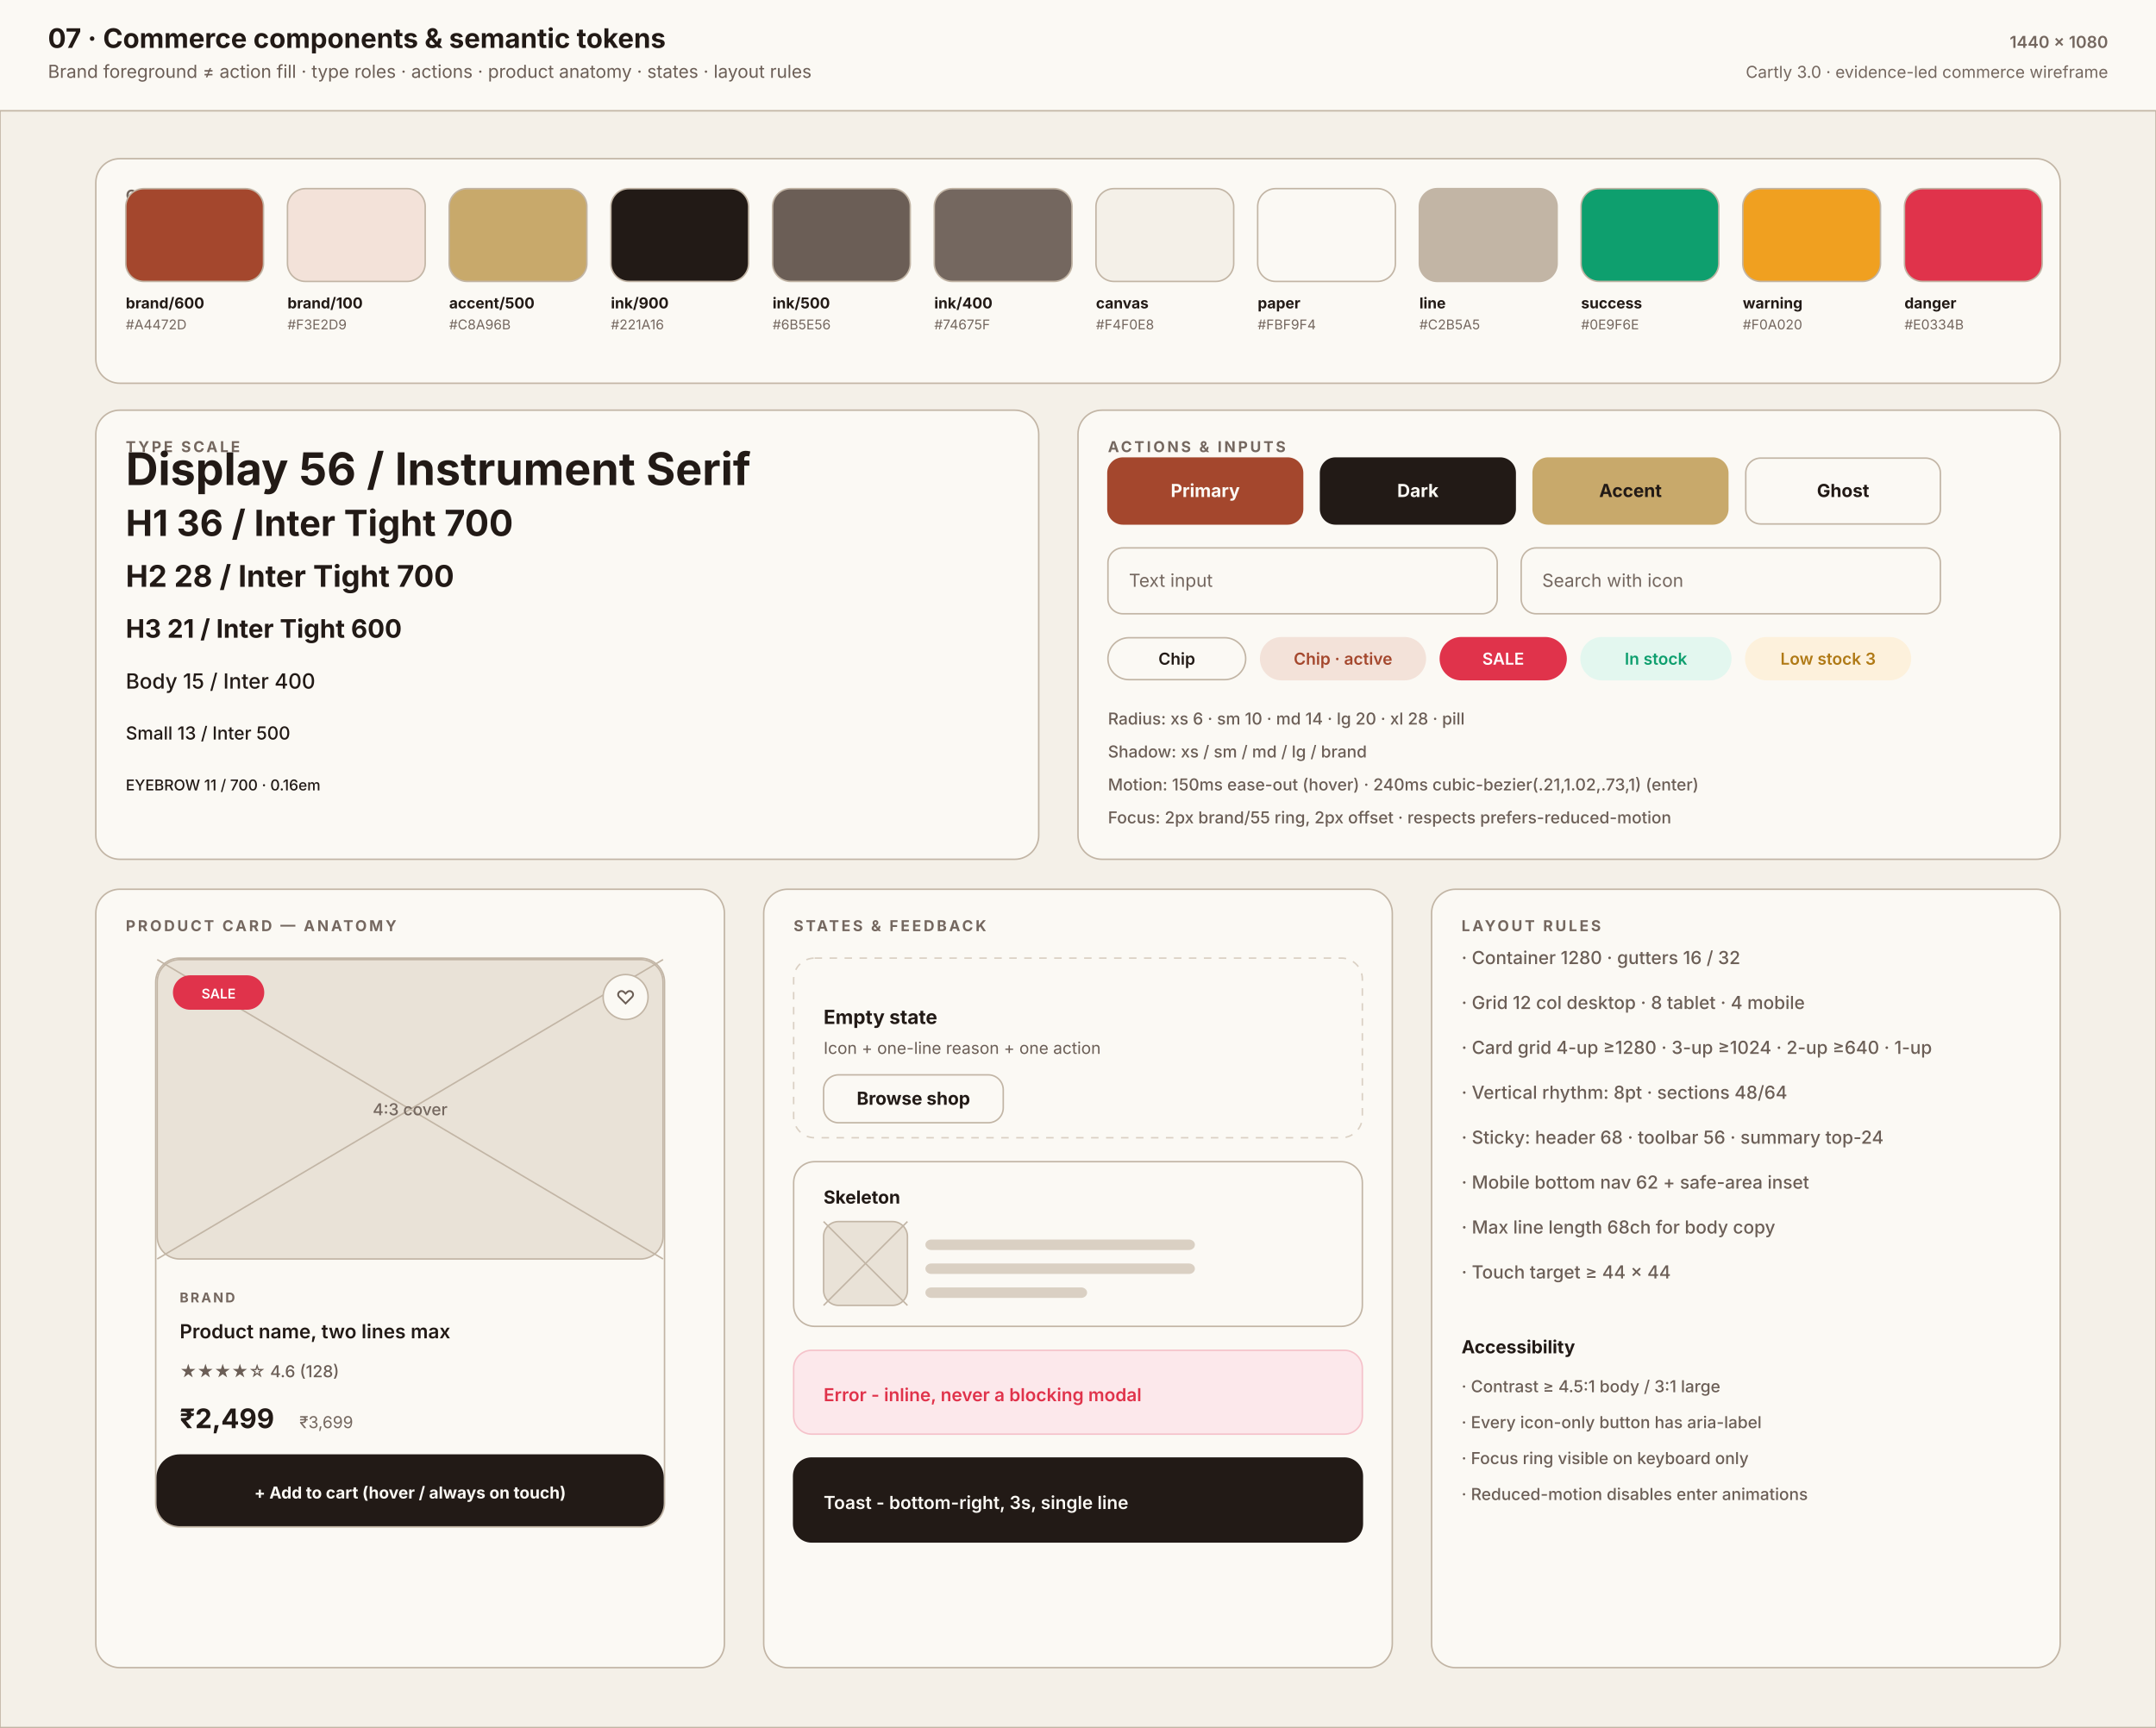
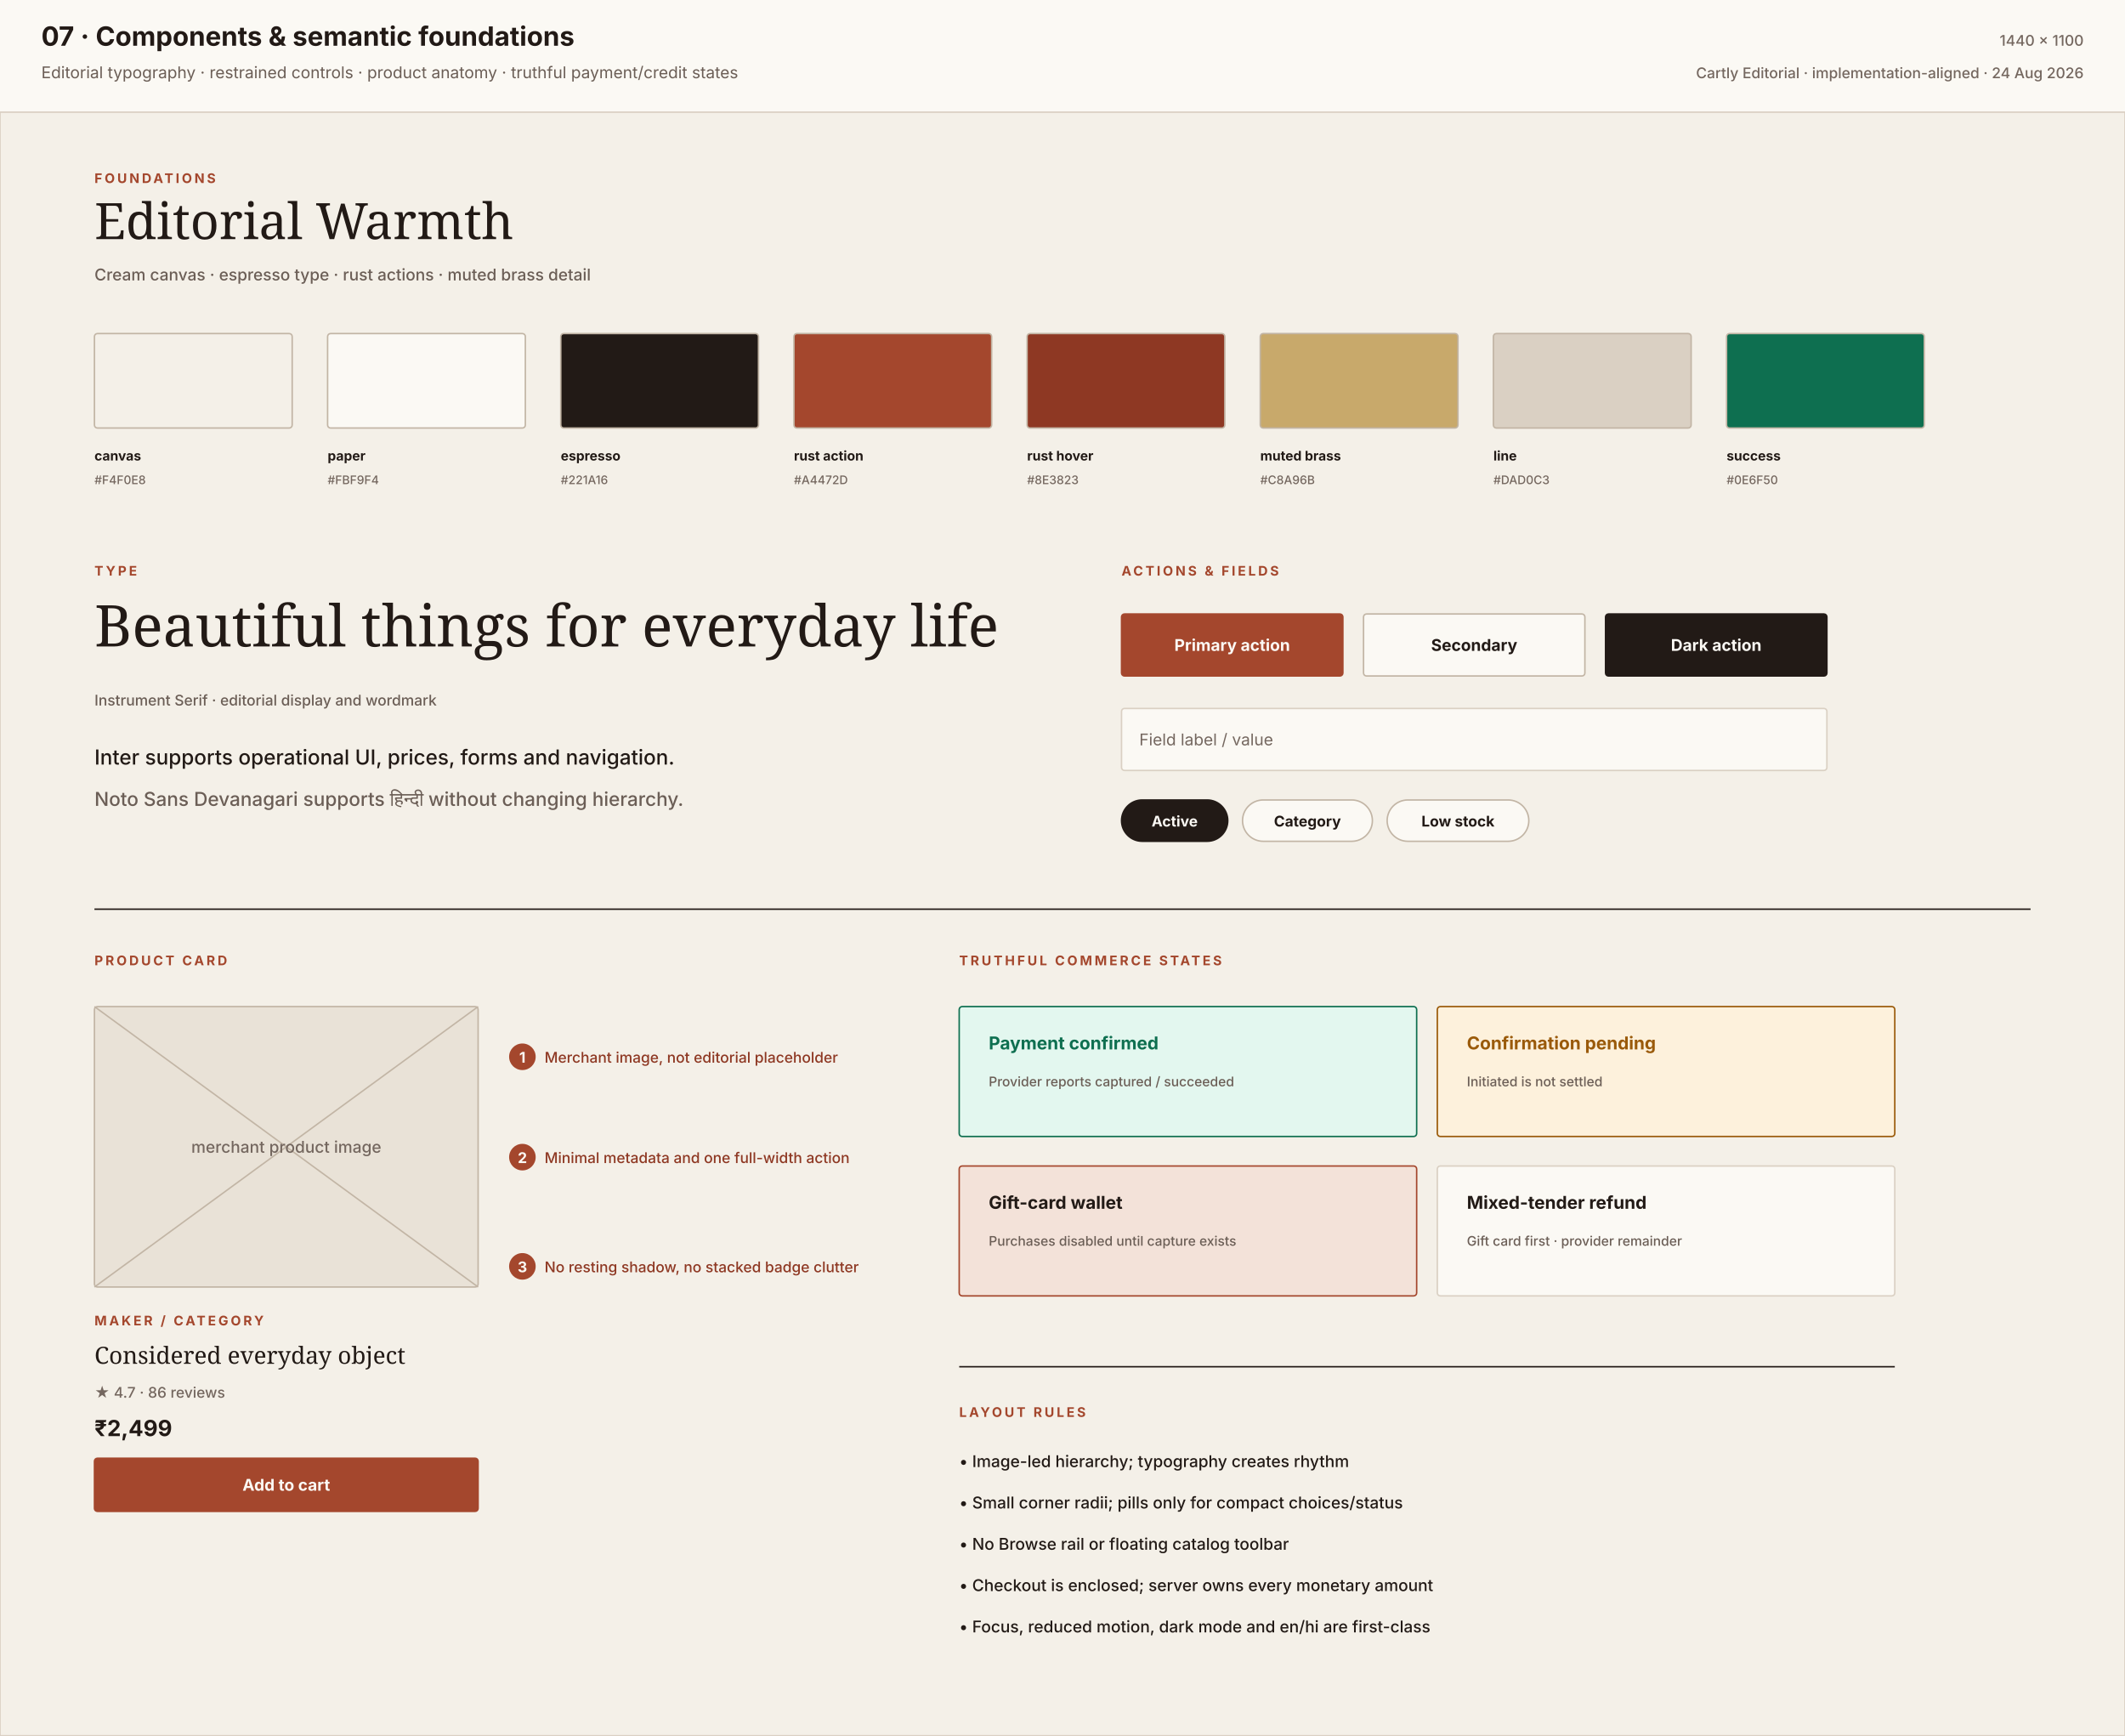
- <svg xmlns="http://www.w3.org/2000/svg" width="1440" height="1154" viewBox="0 0 1440 1154">
-   <rect width="1440" height="1154" fill="#FBF9F4" />
-   <g id="frame-label" data-name="frame-label">
-     <text x="32" y="32" font-family="Inter, 'Helvetica Neue', Arial, sans-serif" font-size="18" font-weight="700" fill="#221A16" text-anchor="start">07 · Commerce components &amp; semantic tokens</text>
-     <text x="32" y="52" font-family="Inter, 'Helvetica Neue', Arial, sans-serif" font-size="12" font-weight="400" fill="#6B5E56" text-anchor="start">Brand foreground ≠ action fill · type roles · actions · product anatomy · states · layout rules</text>
-     <text x="1408" y="32" font-family="Inter, 'Helvetica Neue', Arial, sans-serif" font-size="11" font-weight="600" fill="#74675F" text-anchor="end">1440 × 1080</text>
-     <text x="1408" y="52" font-family="Inter, 'Helvetica Neue', Arial, sans-serif" font-size="11" font-weight="400" fill="#74675F" text-anchor="end">Cartly 3.0 · evidence-led commerce wireframe</text>
-   </g>
-   <g transform="translate(0 74)">
-     <rect width="1440" height="1080" fill="#F4F0E8" stroke="#C2B5A5" />
-     <rect x="64" y="32" width="1312" height="150" rx="16" fill="#FBF9F4" stroke="#C2B5A5" stroke-width="1" />
-     <text x="84" y="60" font-family="Inter, 'Helvetica Neue', Arial, sans-serif" font-size="10" font-weight="700" fill="#74675F" text-anchor="start" letter-spacing="0.16em">COLOUR</text>
-     <rect x="84" y="52" width="92" height="62" rx="12" fill="#A4472D" stroke="#C2B5A5" stroke-width="1" />
-     <text x="84" y="132" font-family="Inter, 'Helvetica Neue', Arial, sans-serif" font-size="10" font-weight="700" fill="#221A16" text-anchor="start">brand/600</text>
-     <text x="84" y="146" font-family="Inter, 'Helvetica Neue', Arial, sans-serif" font-size="9" font-weight="400" fill="#74675F" text-anchor="start">#A4472D</text>
-     <rect x="192" y="52" width="92" height="62" rx="12" fill="#F3E2D9" stroke="#C2B5A5" stroke-width="1" />
-     <text x="192" y="132" font-family="Inter, 'Helvetica Neue', Arial, sans-serif" font-size="10" font-weight="700" fill="#221A16" text-anchor="start">brand/100</text>
-     <text x="192" y="146" font-family="Inter, 'Helvetica Neue', Arial, sans-serif" font-size="9" font-weight="400" fill="#74675F" text-anchor="start">#F3E2D9</text>
-     <rect x="300" y="52" width="92" height="62" rx="12" fill="#C8A96B" stroke="#C2B5A5" stroke-width="1" />
-     <text x="300" y="132" font-family="Inter, 'Helvetica Neue', Arial, sans-serif" font-size="10" font-weight="700" fill="#221A16" text-anchor="start">accent/500</text>
-     <text x="300" y="146" font-family="Inter, 'Helvetica Neue', Arial, sans-serif" font-size="9" font-weight="400" fill="#74675F" text-anchor="start">#C8A96B</text>
-     <rect x="408" y="52" width="92" height="62" rx="12" fill="#221A16" stroke="#C2B5A5" stroke-width="1" />
-     <text x="408" y="132" font-family="Inter, 'Helvetica Neue', Arial, sans-serif" font-size="10" font-weight="700" fill="#221A16" text-anchor="start">ink/900</text>
-     <text x="408" y="146" font-family="Inter, 'Helvetica Neue', Arial, sans-serif" font-size="9" font-weight="400" fill="#74675F" text-anchor="start">#221A16</text>
-     <rect x="516" y="52" width="92" height="62" rx="12" fill="#6B5E56" stroke="#C2B5A5" stroke-width="1" />
-     <text x="516" y="132" font-family="Inter, 'Helvetica Neue', Arial, sans-serif" font-size="10" font-weight="700" fill="#221A16" text-anchor="start">ink/500</text>
-     <text x="516" y="146" font-family="Inter, 'Helvetica Neue', Arial, sans-serif" font-size="9" font-weight="400" fill="#74675F" text-anchor="start">#6B5E56</text>
-     <rect x="624" y="52" width="92" height="62" rx="12" fill="#74675F" stroke="#C2B5A5" stroke-width="1" />
-     <text x="624" y="132" font-family="Inter, 'Helvetica Neue', Arial, sans-serif" font-size="10" font-weight="700" fill="#221A16" text-anchor="start">ink/400</text>
-     <text x="624" y="146" font-family="Inter, 'Helvetica Neue', Arial, sans-serif" font-size="9" font-weight="400" fill="#74675F" text-anchor="start">#74675F</text>
-     <rect x="732" y="52" width="92" height="62" rx="12" fill="#F4F0E8" stroke="#C2B5A5" stroke-width="1" />
-     <text x="732" y="132" font-family="Inter, 'Helvetica Neue', Arial, sans-serif" font-size="10" font-weight="700" fill="#221A16" text-anchor="start">canvas</text>
-     <text x="732" y="146" font-family="Inter, 'Helvetica Neue', Arial, sans-serif" font-size="9" font-weight="400" fill="#74675F" text-anchor="start">#F4F0E8</text>
-     <rect x="840" y="52" width="92" height="62" rx="12" fill="#FBF9F4" stroke="#C2B5A5" stroke-width="1" />
-     <text x="840" y="132" font-family="Inter, 'Helvetica Neue', Arial, sans-serif" font-size="10" font-weight="700" fill="#221A16" text-anchor="start">paper</text>
-     <text x="840" y="146" font-family="Inter, 'Helvetica Neue', Arial, sans-serif" font-size="9" font-weight="400" fill="#74675F" text-anchor="start">#FBF9F4</text>
-     <rect x="948" y="52" width="92" height="62" rx="12" fill="#C2B5A5" stroke="#C2B5A5" stroke-width="1" />
-     <text x="948" y="132" font-family="Inter, 'Helvetica Neue', Arial, sans-serif" font-size="10" font-weight="700" fill="#221A16" text-anchor="start">line</text>
-     <text x="948" y="146" font-family="Inter, 'Helvetica Neue', Arial, sans-serif" font-size="9" font-weight="400" fill="#74675F" text-anchor="start">#C2B5A5</text>
-     <rect x="1056" y="52" width="92" height="62" rx="12" fill="#0E9F6E" stroke="#C2B5A5" stroke-width="1" />
-     <text x="1056" y="132" font-family="Inter, 'Helvetica Neue', Arial, sans-serif" font-size="10" font-weight="700" fill="#221A16" text-anchor="start">success</text>
-     <text x="1056" y="146" font-family="Inter, 'Helvetica Neue', Arial, sans-serif" font-size="9" font-weight="400" fill="#74675F" text-anchor="start">#0E9F6E</text>
-     <rect x="1164" y="52" width="92" height="62" rx="12" fill="#F0A020" stroke="#C2B5A5" stroke-width="1" />
-     <text x="1164" y="132" font-family="Inter, 'Helvetica Neue', Arial, sans-serif" font-size="10" font-weight="700" fill="#221A16" text-anchor="start">warning</text>
-     <text x="1164" y="146" font-family="Inter, 'Helvetica Neue', Arial, sans-serif" font-size="9" font-weight="400" fill="#74675F" text-anchor="start">#F0A020</text>
-     <rect x="1272" y="52" width="92" height="62" rx="12" fill="#E0334B" stroke="#C2B5A5" stroke-width="1" />
-     <text x="1272" y="132" font-family="Inter, 'Helvetica Neue', Arial, sans-serif" font-size="10" font-weight="700" fill="#221A16" text-anchor="start">danger</text>
-     <text x="1272" y="146" font-family="Inter, 'Helvetica Neue', Arial, sans-serif" font-size="9" font-weight="400" fill="#74675F" text-anchor="start">#E0334B</text>
-     <rect x="64" y="200" width="629.76" height="300" rx="16" fill="#FBF9F4" stroke="#C2B5A5" stroke-width="1" />
-     <text x="84" y="228" font-family="Inter, 'Helvetica Neue', Arial, sans-serif" font-size="10" font-weight="700" fill="#74675F" text-anchor="start" letter-spacing="0.16em">TYPE SCALE</text>
-     <text x="84" y="250" font-family="Inter, 'Helvetica Neue', Arial, sans-serif" font-size="30" font-weight="700" fill="#221A16" text-anchor="start">Display 56 / Instrument Serif</text>
-     <text x="84" y="284" font-family="Inter, 'Helvetica Neue', Arial, sans-serif" font-size="24" font-weight="700" fill="#221A16" text-anchor="start">H1 36 / Inter Tight 700</text>
-     <text x="84" y="318" font-family="Inter, 'Helvetica Neue', Arial, sans-serif" font-size="20" font-weight="700" fill="#221A16" text-anchor="start">H2 28 / Inter Tight 700</text>
-     <text x="84" y="352" font-family="Inter, 'Helvetica Neue', Arial, sans-serif" font-size="17" font-weight="700" fill="#221A16" text-anchor="start">H3 21 / Inter Tight 600</text>
-     <text x="84" y="386" font-family="Inter, 'Helvetica Neue', Arial, sans-serif" font-size="14" font-weight="500" fill="#221A16" text-anchor="start">Body 15 / Inter 400</text>
-     <text x="84" y="420" font-family="Inter, 'Helvetica Neue', Arial, sans-serif" font-size="12" font-weight="500" fill="#221A16" text-anchor="start">Small 13 / Inter 500</text>
-     <text x="84" y="454" font-family="Inter, 'Helvetica Neue', Arial, sans-serif" font-size="10" font-weight="500" fill="#221A16" text-anchor="start">EYEBROW 11 / 700 · 0.16em</text>
-     <rect x="720" y="200" width="656" height="300" rx="16" fill="#FBF9F4" stroke="#C2B5A5" stroke-width="1" />
-     <text x="740" y="228" font-family="Inter, 'Helvetica Neue', Arial, sans-serif" font-size="10" font-weight="700" fill="#74675F" text-anchor="start" letter-spacing="0.16em">ACTIONS &amp; INPUTS</text>
-     <rect x="740" y="232" width="130" height="44" rx="10" fill="#A4472D" stroke="#A4472D" stroke-width="1" />
-     <text x="805" y="258" font-family="Inter, 'Helvetica Neue', Arial, sans-serif" font-size="12" font-weight="700" fill="#FBF9F4" text-anchor="middle">Primary</text>
-     <rect x="882" y="232" width="130" height="44" rx="10" fill="#221A16" stroke="#221A16" stroke-width="1" />
-     <text x="947" y="258" font-family="Inter, 'Helvetica Neue', Arial, sans-serif" font-size="12" font-weight="700" fill="#FBF9F4" text-anchor="middle">Dark</text>
-     <rect x="1024" y="232" width="130" height="44" rx="10" fill="#C8A96B" stroke="#C8A96B" stroke-width="1" />
-     <text x="1089" y="258" font-family="Inter, 'Helvetica Neue', Arial, sans-serif" font-size="12" font-weight="700" fill="#221A16" text-anchor="middle">Accent</text>
-     <rect x="1166" y="232" width="130" height="44" rx="10" fill="#FBF9F4" stroke="#C2B5A5" stroke-width="1" />
-     <text x="1231" y="258" font-family="Inter, 'Helvetica Neue', Arial, sans-serif" font-size="12" font-weight="700" fill="#221A16" text-anchor="middle">Ghost</text>
-     <rect x="740" y="292" width="260" height="44" rx="10" fill="#FBF9F4" stroke="#C2B5A5" stroke-width="1" />
-     <text x="754" y="318" font-family="Inter, 'Helvetica Neue', Arial, sans-serif" font-size="12" font-weight="400" fill="#74675F" text-anchor="start">Text input</text>
-     <rect x="1016" y="292" width="280" height="44" rx="10" fill="#FBF9F4" stroke="#C2B5A5" stroke-width="1" />
-     <text x="1030" y="318" font-family="Inter, 'Helvetica Neue', Arial, sans-serif" font-size="12" font-weight="400" fill="#74675F" text-anchor="start">Search with icon</text>
-     <rect x="740" y="352" width="92" height="28" rx="14" fill="#FBF9F4" stroke="#C2B5A5" stroke-width="1" />
-     <text x="786" y="370" font-family="Inter, 'Helvetica Neue', Arial, sans-serif" font-size="11" font-weight="600" fill="#221A16" text-anchor="middle">Chip</text>
-     <rect x="842" y="352" width="110" height="28" rx="14" fill="#F3E2D9" stroke="#F3E2D9" stroke-width="1" />
-     <text x="897" y="370" font-family="Inter, 'Helvetica Neue', Arial, sans-serif" font-size="11" font-weight="600" fill="#A4472D" text-anchor="middle">Chip · active</text>
-     <rect x="962" y="352" width="84" height="28" rx="14" fill="#E0334B" stroke="#E0334B" stroke-width="1" />
-     <text x="1004" y="370" font-family="Inter, 'Helvetica Neue', Arial, sans-serif" font-size="11" font-weight="600" fill="#fff" text-anchor="middle">SALE</text>
-     <rect x="1056" y="352" width="100" height="28" rx="14" fill="#E3F7EF" stroke="#E3F7EF" stroke-width="1" />
-     <text x="1106" y="370" font-family="Inter, 'Helvetica Neue', Arial, sans-serif" font-size="11" font-weight="600" fill="#0E9F6E" text-anchor="middle">In stock</text>
-     <rect x="1166" y="352" width="110" height="28" rx="14" fill="#FDF1DC" stroke="#FDF1DC" stroke-width="1" />
-     <text x="1221" y="370" font-family="Inter, 'Helvetica Neue', Arial, sans-serif" font-size="11" font-weight="600" fill="#B07A16" text-anchor="middle">Low stock 3</text>
-     <text x="740" y="410" font-family="Inter, 'Helvetica Neue', Arial, sans-serif" font-size="11" font-weight="500" fill="#6B5E56" text-anchor="start">Radius: xs 6 · sm 10 · md 14 · lg 20 · xl 28 · pill</text>
-     <text x="740" y="432" font-family="Inter, 'Helvetica Neue', Arial, sans-serif" font-size="11" font-weight="500" fill="#6B5E56" text-anchor="start">Shadow: xs / sm / md / lg / brand</text>
-     <text x="740" y="454" font-family="Inter, 'Helvetica Neue', Arial, sans-serif" font-size="11" font-weight="500" fill="#6B5E56" text-anchor="start">Motion: 150ms ease-out (hover) · 240ms cubic-bezier(.21,1.02,.73,1) (enter)</text>
-     <text x="740" y="476" font-family="Inter, 'Helvetica Neue', Arial, sans-serif" font-size="11" font-weight="500" fill="#6B5E56" text-anchor="start">Focus: 2px brand/55 ring, 2px offset · respects prefers-reduced-motion</text>
-     <rect x="64" y="520" width="419.84" height="520" rx="16" fill="#FBF9F4" stroke="#C2B5A5" stroke-width="1" />
-     <text x="84" y="548" font-family="Inter, 'Helvetica Neue', Arial, sans-serif" font-size="10" font-weight="700" fill="#74675F" text-anchor="start" letter-spacing="0.16em">PRODUCT CARD — ANATOMY</text>
-     <rect x="104" y="566" width="339.84" height="380" rx="16" fill="#FBF9F4" stroke="#C2B5A5" stroke-width="1" />
-     <rect x="105" y="567" width="337.84" height="200" rx="15" fill="#E9E2D7" stroke="#C2B5A5" stroke-width="1" />
-     <path d="M105 767 L442.84 567" stroke="#C2B5A5" stroke-width="1" />
-     <path d="M105 567 L442.84 767" stroke="#C2B5A5" stroke-width="1" />
-     <text x="273.92" y="671" font-family="Inter, 'Helvetica Neue', Arial, sans-serif" font-size="11" font-weight="500" fill="#74675F" text-anchor="middle">4:3 cover</text>
-     <rect x="116" y="578" width="60" height="22" rx="11" fill="#E0334B" stroke="#E0334B" stroke-width="1" />
-     <text x="146" y="593" font-family="Inter, 'Helvetica Neue', Arial, sans-serif" font-size="9" font-weight="600" fill="#fff" text-anchor="middle">SALE</text>
-     <circle cx="417.84" cy="592" r="15" fill="#FBF9F4" stroke="#C2B5A5" />
-     <text x="417.84" y="597" font-family="Inter, 'Helvetica Neue', Arial, sans-serif" font-size="13" font-weight="500" fill="#6B5E56" text-anchor="middle">♡</text>
-     <text x="120" y="796" font-family="Inter, 'Helvetica Neue', Arial, sans-serif" font-size="9" font-weight="700" fill="#74675F" text-anchor="start" letter-spacing="0.14em">BRAND</text>
-     <text x="120" y="820" font-family="Inter, 'Helvetica Neue', Arial, sans-serif" font-size="13" font-weight="600" fill="#221A16" text-anchor="start">Product name, two lines max</text>
-     <text x="120" y="846" font-family="Inter, 'Helvetica Neue', Arial, sans-serif" font-size="11" font-weight="500" fill="#6B5E56" text-anchor="start">★★★★☆  4.6 (128)</text>
-     <text x="120" y="880" font-family="Inter, 'Helvetica Neue', Arial, sans-serif" font-size="18" font-weight="700" fill="#221A16" text-anchor="start">₹2,499</text>
-     <text x="200" y="880" font-family="Inter, 'Helvetica Neue', Arial, sans-serif" font-size="11" font-weight="400" fill="#74675F" text-anchor="start">₹3,699</text>
-     <rect x="105" y="898" width="337.84" height="47" rx="15" fill="#221A16" stroke="#221A16" stroke-width="1" />
-     <text x="273.92" y="927" font-family="Inter, 'Helvetica Neue', Arial, sans-serif" font-size="11" font-weight="700" fill="#FBF9F4" text-anchor="middle">+  Add to cart   (hover / always on touch)</text>
-     <rect x="510.08" y="520" width="419.84" height="520" rx="16" fill="#FBF9F4" stroke="#C2B5A5" stroke-width="1" />
-     <text x="530.08" y="548" font-family="Inter, 'Helvetica Neue', Arial, sans-serif" font-size="10" font-weight="700" fill="#74675F" text-anchor="start" letter-spacing="0.16em">STATES &amp; FEEDBACK</text>
-     <rect x="530.08" y="566" width="379.84" height="120" rx="14" fill="#FBF9F4" stroke="#DAD0C3" stroke-width="1" stroke-dasharray="5 5" />
-     <text x="550.08" y="610" font-family="Inter, 'Helvetica Neue', Arial, sans-serif" font-size="13" font-weight="700" fill="#221A16" text-anchor="start">Empty state</text>
-     <text x="550.08" y="630" font-family="Inter, 'Helvetica Neue', Arial, sans-serif" font-size="11" font-weight="400" fill="#6B5E56" text-anchor="start">Icon + one-line reason + one action</text>
-     <rect x="550.08" y="644" width="120" height="32" rx="10" fill="#FBF9F4" stroke="#C2B5A5" stroke-width="1" />
-     <text x="610.08" y="664" font-family="Inter, 'Helvetica Neue', Arial, sans-serif" font-size="12" font-weight="700" fill="#221A16" text-anchor="middle">Browse shop</text>
-     <rect x="530.08" y="702" width="379.84" height="110" rx="14" fill="#FBF9F4" stroke="#C2B5A5" stroke-width="1" />
-     <text x="550.08" y="730" font-family="Inter, 'Helvetica Neue', Arial, sans-serif" font-size="12" font-weight="700" fill="#221A16" text-anchor="start">Skeleton</text>
-     <rect x="550.08" y="742" width="56" height="56" rx="10" fill="#E9E2D7" stroke="#C2B5A5" stroke-width="1" />
-     <path d="M550.08 798 L606.08 742" stroke="#C2B5A5" stroke-width="1" />
-     <path d="M550.08 742 L606.08 798" stroke="#C2B5A5" stroke-width="1" />
-     <text x="578.08" y="774" font-family="Inter, 'Helvetica Neue', Arial, sans-serif" font-size="11" font-weight="500" fill="#74675F" text-anchor="middle" />
-     <rect x="618.08" y="754" width="180" height="7" rx="4" fill="#DAD0C3" stroke="none" stroke-width="1" />
-     <rect x="618.08" y="770" width="180" height="7" rx="4" fill="#DAD0C3" stroke="none" stroke-width="1" />
-     <rect x="618.08" y="786" width="108" height="7" rx="4" fill="#DAD0C3" stroke="none" stroke-width="1" />
-     <rect x="530.08" y="828" width="379.84" height="56" rx="12" fill="#FCE8EB" stroke="#F5C2CA" stroke-width="1" />
-     <text x="550.08" y="862" font-family="Inter, 'Helvetica Neue', Arial, sans-serif" font-size="12" font-weight="600" fill="#E0334B" text-anchor="start">Error - inline, never a blocking modal</text>
-     <rect x="530.08" y="900" width="379.84" height="56" rx="12" fill="#221A16" stroke="#221A16" stroke-width="1" />
-     <text x="550.08" y="934" font-family="Inter, 'Helvetica Neue', Arial, sans-serif" font-size="12" font-weight="600" fill="#FBF9F4" text-anchor="start">Toast - bottom-right, 3s, single line</text>
-     <rect x="956.16" y="520" width="419.84" height="520" rx="16" fill="#FBF9F4" stroke="#C2B5A5" stroke-width="1" />
-     <text x="976.16" y="548" font-family="Inter, 'Helvetica Neue', Arial, sans-serif" font-size="10" font-weight="700" fill="#74675F" text-anchor="start" letter-spacing="0.16em">LAYOUT RULES</text>
-     <text x="976.16" y="570" font-family="Inter, 'Helvetica Neue', Arial, sans-serif" font-size="12" font-weight="500" fill="#6B5E56" text-anchor="start">· Container 1280 · gutters 16 / 32</text>
-     <text x="976.16" y="600" font-family="Inter, 'Helvetica Neue', Arial, sans-serif" font-size="12" font-weight="500" fill="#6B5E56" text-anchor="start">· Grid 12 col desktop · 8 tablet · 4 mobile</text>
-     <text x="976.16" y="630" font-family="Inter, 'Helvetica Neue', Arial, sans-serif" font-size="12" font-weight="500" fill="#6B5E56" text-anchor="start">· Card grid 4-up ≥1280 · 3-up ≥1024 · 2-up ≥640 · 1-up</text>
-     <text x="976.16" y="660" font-family="Inter, 'Helvetica Neue', Arial, sans-serif" font-size="12" font-weight="500" fill="#6B5E56" text-anchor="start">· Vertical rhythm: 8pt · sections 48/64</text>
-     <text x="976.16" y="690" font-family="Inter, 'Helvetica Neue', Arial, sans-serif" font-size="12" font-weight="500" fill="#6B5E56" text-anchor="start">· Sticky: header 68 · toolbar 56 · summary top-24</text>
-     <text x="976.16" y="720" font-family="Inter, 'Helvetica Neue', Arial, sans-serif" font-size="12" font-weight="500" fill="#6B5E56" text-anchor="start">· Mobile bottom nav 62 + safe-area inset</text>
-     <text x="976.16" y="750" font-family="Inter, 'Helvetica Neue', Arial, sans-serif" font-size="12" font-weight="500" fill="#6B5E56" text-anchor="start">· Max line length 68ch for body copy</text>
-     <text x="976.16" y="780" font-family="Inter, 'Helvetica Neue', Arial, sans-serif" font-size="12" font-weight="500" fill="#6B5E56" text-anchor="start">· Touch target ≥ 44 × 44</text>
-     <text x="976.16" y="830" font-family="Inter, 'Helvetica Neue', Arial, sans-serif" font-size="12" font-weight="700" fill="#221A16" text-anchor="start">Accessibility</text>
-     <text x="976.16" y="856" font-family="Inter, 'Helvetica Neue', Arial, sans-serif" font-size="11" font-weight="500" fill="#6B5E56" text-anchor="start">· Contrast ≥ 4.5:1 body / 3:1 large</text>
-     <text x="976.16" y="880" font-family="Inter, 'Helvetica Neue', Arial, sans-serif" font-size="11" font-weight="500" fill="#6B5E56" text-anchor="start">· Every icon-only button has aria-label</text>
-     <text x="976.16" y="904" font-family="Inter, 'Helvetica Neue', Arial, sans-serif" font-size="11" font-weight="500" fill="#6B5E56" text-anchor="start">· Focus ring visible on keyboard only</text>
-     <text x="976.16" y="928" font-family="Inter, 'Helvetica Neue', Arial, sans-serif" font-size="11" font-weight="500" fill="#6B5E56" text-anchor="start">· Reduced-motion disables enter animations</text>
+ <svg xmlns="http://www.w3.org/2000/svg" width="1440" height="1176" viewBox="0 0 1440 1176">
+   <rect width="1440" height="1176" fill="#FBF9F4" />
+   <text x="28" y="31" font-family="Inter, 'Helvetica Neue', Arial, sans-serif" font-size="18" font-weight="700" fill="#221A16" text-anchor="start">07 · Components &amp; semantic foundations</text>
+   <text x="28" y="53" font-family="Inter, 'Helvetica Neue', Arial, sans-serif" font-size="11" font-weight="400" fill="#6B5E56" text-anchor="start">Editorial typography · restrained controls · product anatomy · truthful payment/credit states</text>
+   <text x="1412" y="31" font-family="Inter, 'Helvetica Neue', Arial, sans-serif" font-size="10" font-weight="500" fill="#74675F" text-anchor="end">1440 × 1100</text>
+   <text x="1412" y="53" font-family="Inter, 'Helvetica Neue', Arial, sans-serif" font-size="10" font-weight="500" fill="#74675F" text-anchor="end">Cartly Editorial · implementation-aligned · 24 Aug 2026</text>
+   <g transform="translate(0 76)">
+     <rect width="1440" height="1100" fill="#F4F0E8" stroke="#DAD0C3" />
+     <text x="64" y="48" font-family="Inter, 'Helvetica Neue', Arial, sans-serif" font-size="9" font-weight="750" fill="#A4472D" text-anchor="start" letter-spacing="0.18em">FOUNDATIONS</text>
+     <text x="64" y="86" font-family="Instrument Serif, Georgia, serif" font-size="34" font-weight="500" fill="#221A16" text-anchor="start">Editorial Warmth</text>
+     <text x="64" y="114" font-family="Inter, 'Helvetica Neue', Arial, sans-serif" font-size="11" font-weight="500" fill="#6B5E56" text-anchor="start">Cream canvas · espresso type · rust actions · muted brass detail</text>
+     <g id="color-tokens" data-name="color-tokens">
+       <g id="token-canvas" data-name="token-canvas">
+         <rect x="64" y="150" width="134" height="64" rx="2" fill="#F4F0E8" stroke="#C2B5A5" stroke-width="1" />
+         <text x="64" y="236" font-family="Inter, 'Helvetica Neue', Arial, sans-serif" font-size="9" font-weight="700" fill="#221A16" text-anchor="start">canvas</text>
+         <text x="64" y="252" font-family="Inter, 'Helvetica Neue', Arial, sans-serif" font-size="8" font-weight="500" fill="#74675F" text-anchor="start">#F4F0E8</text>
+       </g>
+       <g id="token-paper" data-name="token-paper">
+         <rect x="222" y="150" width="134" height="64" rx="2" fill="#FBF9F4" stroke="#C2B5A5" stroke-width="1" />
+         <text x="222" y="236" font-family="Inter, 'Helvetica Neue', Arial, sans-serif" font-size="9" font-weight="700" fill="#221A16" text-anchor="start">paper</text>
+         <text x="222" y="252" font-family="Inter, 'Helvetica Neue', Arial, sans-serif" font-size="8" font-weight="500" fill="#74675F" text-anchor="start">#FBF9F4</text>
+       </g>
+       <g id="token-espresso" data-name="token-espresso">
+         <rect x="380" y="150" width="134" height="64" rx="2" fill="#221A16" stroke="#C2B5A5" stroke-width="1" />
+         <text x="380" y="236" font-family="Inter, 'Helvetica Neue', Arial, sans-serif" font-size="9" font-weight="700" fill="#221A16" text-anchor="start">espresso</text>
+         <text x="380" y="252" font-family="Inter, 'Helvetica Neue', Arial, sans-serif" font-size="8" font-weight="500" fill="#74675F" text-anchor="start">#221A16</text>
+       </g>
+       <g id="token-rust action" data-name="token-rust action">
+         <rect x="538" y="150" width="134" height="64" rx="2" fill="#A4472D" stroke="#C2B5A5" stroke-width="1" />
+         <text x="538" y="236" font-family="Inter, 'Helvetica Neue', Arial, sans-serif" font-size="9" font-weight="700" fill="#221A16" text-anchor="start">rust action</text>
+         <text x="538" y="252" font-family="Inter, 'Helvetica Neue', Arial, sans-serif" font-size="8" font-weight="500" fill="#74675F" text-anchor="start">#A4472D</text>
+       </g>
+       <g id="token-rust hover" data-name="token-rust hover">
+         <rect x="696" y="150" width="134" height="64" rx="2" fill="#8E3823" stroke="#C2B5A5" stroke-width="1" />
+         <text x="696" y="236" font-family="Inter, 'Helvetica Neue', Arial, sans-serif" font-size="9" font-weight="700" fill="#221A16" text-anchor="start">rust hover</text>
+         <text x="696" y="252" font-family="Inter, 'Helvetica Neue', Arial, sans-serif" font-size="8" font-weight="500" fill="#74675F" text-anchor="start">#8E3823</text>
+       </g>
+       <g id="token-muted brass" data-name="token-muted brass">
+         <rect x="854" y="150" width="134" height="64" rx="2" fill="#C8A96B" stroke="#C2B5A5" stroke-width="1" />
+         <text x="854" y="236" font-family="Inter, 'Helvetica Neue', Arial, sans-serif" font-size="9" font-weight="700" fill="#221A16" text-anchor="start">muted brass</text>
+         <text x="854" y="252" font-family="Inter, 'Helvetica Neue', Arial, sans-serif" font-size="8" font-weight="500" fill="#74675F" text-anchor="start">#C8A96B</text>
+       </g>
+       <g id="token-line" data-name="token-line">
+         <rect x="1012" y="150" width="134" height="64" rx="2" fill="#DAD0C3" stroke="#C2B5A5" stroke-width="1" />
+         <text x="1012" y="236" font-family="Inter, 'Helvetica Neue', Arial, sans-serif" font-size="9" font-weight="700" fill="#221A16" text-anchor="start">line</text>
+         <text x="1012" y="252" font-family="Inter, 'Helvetica Neue', Arial, sans-serif" font-size="8" font-weight="500" fill="#74675F" text-anchor="start">#DAD0C3</text>
+       </g>
+       <g id="token-success" data-name="token-success">
+         <rect x="1170" y="150" width="134" height="64" rx="2" fill="#0E6F50" stroke="#C2B5A5" stroke-width="1" />
+         <text x="1170" y="236" font-family="Inter, 'Helvetica Neue', Arial, sans-serif" font-size="9" font-weight="700" fill="#221A16" text-anchor="start">success</text>
+         <text x="1170" y="252" font-family="Inter, 'Helvetica Neue', Arial, sans-serif" font-size="8" font-weight="500" fill="#74675F" text-anchor="start">#0E6F50</text>
+       </g>
+     </g>
+     <g id="type" data-name="type">
+       <text x="64" y="314" font-family="Inter, 'Helvetica Neue', Arial, sans-serif" font-size="9" font-weight="750" fill="#A4472D" text-anchor="start" letter-spacing="0.18em">TYPE</text>
+       <text x="64" y="362" font-family="Instrument Serif, Georgia, serif" font-size="39" font-weight="500" fill="#221A16" text-anchor="start">Beautiful things for everyday life</text>
+       <text x="64" y="402" font-family="Inter, 'Helvetica Neue', Arial, sans-serif" font-size="10" font-weight="500" fill="#6B5E56" text-anchor="start">Instrument Serif · editorial display and wordmark</text>
+       <text x="64" y="442" font-family="Inter, 'Helvetica Neue', Arial, sans-serif" font-size="14" font-weight="500" fill="#221A16" text-anchor="start">Inter supports operational UI, prices, forms and navigation.</text>
+       <text x="64" y="470" font-family="Inter, 'Helvetica Neue', Arial, sans-serif" font-size="13" font-weight="500" fill="#6B5E56" text-anchor="start">Noto Sans Devanagari supports हिन्दी without changing hierarchy.</text>
+     </g>
+     <g id="actions-and-inputs" data-name="actions-and-inputs">
+       <text x="760" y="314" font-family="Inter, 'Helvetica Neue', Arial, sans-serif" font-size="9" font-weight="750" fill="#A4472D" text-anchor="start" letter-spacing="0.18em">ACTIONS &amp; FIELDS</text>
+       <g id="button-Primary action" data-name="button-Primary action">
+         <rect x="760" y="340" width="150" height="42" rx="2" fill="#A4472D" stroke="#A4472D" stroke-width="1" />
+         <text x="835" y="365" font-family="Inter, 'Helvetica Neue', Arial, sans-serif" font-size="11" font-weight="700" fill="#FBF9F4" text-anchor="middle">Primary action</text>
+       </g>
+       <g id="button-Secondary" data-name="button-Secondary">
+         <rect x="924" y="340" width="150" height="42" rx="2" fill="#FBF9F4" stroke="#C2B5A5" stroke-width="1" />
+         <text x="999" y="365" font-family="Inter, 'Helvetica Neue', Arial, sans-serif" font-size="11" font-weight="700" fill="#221A16" text-anchor="middle">Secondary</text>
+       </g>
+       <g id="button-Dark action" data-name="button-Dark action">
+         <rect x="1088" y="340" width="150" height="42" rx="2" fill="#221A16" stroke="#221A16" stroke-width="1" />
+         <text x="1163" y="365" font-family="Inter, 'Helvetica Neue', Arial, sans-serif" font-size="11" font-weight="700" fill="#FBF9F4" text-anchor="middle">Dark action</text>
+       </g>
+       <g id="input-Field label / value" data-name="input-Field label / value">
+         <rect x="760" y="404" width="478" height="42" rx="2" fill="#FBF9F4" stroke="#DAD0C3" stroke-width="1" />
+         <text x="772" y="429" font-family="Inter, 'Helvetica Neue', Arial, sans-serif" font-size="11" font-weight="400" fill="#74675F" text-anchor="start">Field label / value</text>
+       </g>
+       <g id="chip-Active" data-name="chip-Active">
+         <rect x="760" y="466" width="72" height="28" rx="14" fill="#221A16" stroke="#221A16" stroke-width="1" />
+         <text x="796" y="484" font-family="Inter, 'Helvetica Neue', Arial, sans-serif" font-size="10" font-weight="650" fill="#FBF9F4" text-anchor="middle">Active</text>
+       </g>
+       <g id="chip-Category" data-name="chip-Category">
+         <rect x="842" y="466" width="88" height="28" rx="14" fill="#FBF9F4" stroke="#C2B5A5" stroke-width="1" />
+         <text x="886" y="484" font-family="Inter, 'Helvetica Neue', Arial, sans-serif" font-size="10" font-weight="650" fill="#221A16" text-anchor="middle">Category</text>
+       </g>
+       <g id="chip-Low stock" data-name="chip-Low stock">
+         <rect x="940" y="466" width="96" height="28" rx="14" fill="#FBF9F4" stroke="#C2B5A5" stroke-width="1" />
+         <text x="988" y="484" font-family="Inter, 'Helvetica Neue', Arial, sans-serif" font-size="10" font-weight="650" fill="#221A16" text-anchor="middle">Low stock</text>
+       </g>
+     </g>
+     <line x1="64" y1="540" x2="1376" y2="540" stroke="#221A16" />
+     <g id="product-card-anatomy" data-name="product-card-anatomy">
+       <text x="64" y="578" font-family="Inter, 'Helvetica Neue', Arial, sans-serif" font-size="9" font-weight="750" fill="#A4472D" text-anchor="start" letter-spacing="0.18em">PRODUCT CARD</text>
+       <g id="product-card-1" data-name="product-card-1">
+         <g id="merchant product image" data-name="merchant product image">
+           <rect x="64" y="606" width="260" height="190" rx="2" fill="#E9E2D7" stroke="#C2B5A5" stroke-width="1" />
+           <line x1="64" y1="606" x2="324" y2="796" stroke="#C2B5A5" />
+           <line x1="324" y1="606" x2="64" y2="796" stroke="#C2B5A5" />
+           <text x="194" y="705" font-family="Inter, 'Helvetica Neue', Arial, sans-serif" font-size="11" font-weight="500" fill="#74675F" text-anchor="middle">merchant product image</text>
+         </g>
+         <text x="64" y="822" font-family="Inter, 'Helvetica Neue', Arial, sans-serif" font-size="9" font-weight="750" fill="#A4472D" text-anchor="start" letter-spacing="0.18em">MAKER / CATEGORY</text>
+         <text x="64" y="848" font-family="Instrument Serif, Georgia, serif" font-size="16" font-weight="500" fill="#221A16" text-anchor="start">Considered everyday object</text>
+         <text x="64" y="871" font-family="Inter, 'Helvetica Neue', Arial, sans-serif" font-size="10" font-weight="500" fill="#74675F" text-anchor="start">★ 4.7  ·  86 reviews</text>
+         <text x="64" y="897" font-family="Inter, 'Helvetica Neue', Arial, sans-serif" font-size="15" font-weight="750" fill="#221A16" text-anchor="start">₹2,499</text>
+         <g id="button-Add to cart" data-name="button-Add to cart">
+           <rect x="64" y="912" width="260" height="36" rx="2" fill="#A4472D" stroke="#A4472D" stroke-width="1" />
+           <text x="194" y="934" font-family="Inter, 'Helvetica Neue', Arial, sans-serif" font-size="11" font-weight="700" fill="#FBF9F4" text-anchor="middle">Add to cart</text>
+         </g>
+       </g>
+       <g id="note-1" data-name="note-1">
+         <circle cx="354" cy="640" r="9" fill="#A4472D" />
+         <text x="354" y="644" font-family="Inter, 'Helvetica Neue', Arial, sans-serif" font-size="10" font-weight="750" fill="#FBF9F4" text-anchor="middle">1</text>
+         <text x="369" y="644" font-family="Inter, 'Helvetica Neue', Arial, sans-serif" font-size="10" font-weight="500" fill="#8E3823" text-anchor="start">Merchant image, not editorial placeholder</text>
+       </g>
+       <g id="note-2" data-name="note-2">
+         <circle cx="354" cy="708" r="9" fill="#A4472D" />
+         <text x="354" y="712" font-family="Inter, 'Helvetica Neue', Arial, sans-serif" font-size="10" font-weight="750" fill="#FBF9F4" text-anchor="middle">2</text>
+         <text x="369" y="712" font-family="Inter, 'Helvetica Neue', Arial, sans-serif" font-size="10" font-weight="500" fill="#8E3823" text-anchor="start">Minimal metadata and one full-width action</text>
+       </g>
+       <g id="note-3" data-name="note-3">
+         <circle cx="354" cy="782" r="9" fill="#A4472D" />
+         <text x="354" y="786" font-family="Inter, 'Helvetica Neue', Arial, sans-serif" font-size="10" font-weight="750" fill="#FBF9F4" text-anchor="middle">3</text>
+         <text x="369" y="786" font-family="Inter, 'Helvetica Neue', Arial, sans-serif" font-size="10" font-weight="500" fill="#8E3823" text-anchor="start">No resting shadow, no stacked badge clutter</text>
+       </g>
+     </g>
+     <g id="commerce-states" data-name="commerce-states">
+       <text x="650" y="578" font-family="Inter, 'Helvetica Neue', Arial, sans-serif" font-size="9" font-weight="750" fill="#A4472D" text-anchor="start" letter-spacing="0.18em">TRUTHFUL COMMERCE STATES</text>
+       <rect x="650" y="606" width="310" height="88" rx="2" fill="#E3F7EF" stroke="#0E6F50" stroke-width="1" />
+       <text x="670" y="635" font-family="Inter, 'Helvetica Neue', Arial, sans-serif" font-size="12" font-weight="700" fill="#0E6F50" text-anchor="start">Payment confirmed</text>
+       <text x="670" y="660" font-family="Inter, 'Helvetica Neue', Arial, sans-serif" font-size="9" font-weight="500" fill="#6B5E56" text-anchor="start">Provider reports captured / succeeded</text>
+       <rect x="974" y="606" width="310" height="88" rx="2" fill="#FDF1DC" stroke="#9A5A0A" stroke-width="1" />
+       <text x="994" y="635" font-family="Inter, 'Helvetica Neue', Arial, sans-serif" font-size="12" font-weight="700" fill="#9A5A0A" text-anchor="start">Confirmation pending</text>
+       <text x="994" y="660" font-family="Inter, 'Helvetica Neue', Arial, sans-serif" font-size="9" font-weight="500" fill="#6B5E56" text-anchor="start">Initiated is not settled</text>
+       <rect x="650" y="714" width="310" height="88" rx="2" fill="#F3E2D9" stroke="#A4472D" stroke-width="1" />
+       <text x="670" y="743" font-family="Inter, 'Helvetica Neue', Arial, sans-serif" font-size="12" font-weight="700" fill="#221A16" text-anchor="start">Gift-card wallet</text>
+       <text x="670" y="768" font-family="Inter, 'Helvetica Neue', Arial, sans-serif" font-size="9" font-weight="500" fill="#6B5E56" text-anchor="start">Purchases disabled until capture exists</text>
+       <rect x="974" y="714" width="310" height="88" rx="2" fill="#FBF9F4" stroke="#DAD0C3" stroke-width="1" />
+       <text x="994" y="743" font-family="Inter, 'Helvetica Neue', Arial, sans-serif" font-size="12" font-weight="700" fill="#221A16" text-anchor="start">Mixed-tender refund</text>
+       <text x="994" y="768" font-family="Inter, 'Helvetica Neue', Arial, sans-serif" font-size="9" font-weight="500" fill="#6B5E56" text-anchor="start">Gift card first · provider remainder</text>
+     </g>
+     <g id="rules" data-name="rules">
+       <line x1="650" y1="850" x2="1284" y2="850" stroke="#221A16" />
+       <text x="650" y="884" font-family="Inter, 'Helvetica Neue', Arial, sans-serif" font-size="9" font-weight="750" fill="#A4472D" text-anchor="start" letter-spacing="0.18em">LAYOUT RULES</text>
+       <text x="650" y="918" font-family="Inter, 'Helvetica Neue', Arial, sans-serif" font-size="11" font-weight="500" fill="#221A16" text-anchor="start">• Image-led hierarchy; typography creates rhythm</text>
+       <text x="650" y="946" font-family="Inter, 'Helvetica Neue', Arial, sans-serif" font-size="11" font-weight="500" fill="#221A16" text-anchor="start">• Small corner radii; pills only for compact choices/status</text>
+       <text x="650" y="974" font-family="Inter, 'Helvetica Neue', Arial, sans-serif" font-size="11" font-weight="500" fill="#221A16" text-anchor="start">• No Browse rail or floating catalog toolbar</text>
+       <text x="650" y="1002" font-family="Inter, 'Helvetica Neue', Arial, sans-serif" font-size="11" font-weight="500" fill="#221A16" text-anchor="start">• Checkout is enclosed; server owns every monetary amount</text>
+       <text x="650" y="1030" font-family="Inter, 'Helvetica Neue', Arial, sans-serif" font-size="11" font-weight="500" fill="#221A16" text-anchor="start">• Focus, reduced motion, dark mode and en/hi are first-class</text>
+     </g>
  </g>
</svg>
